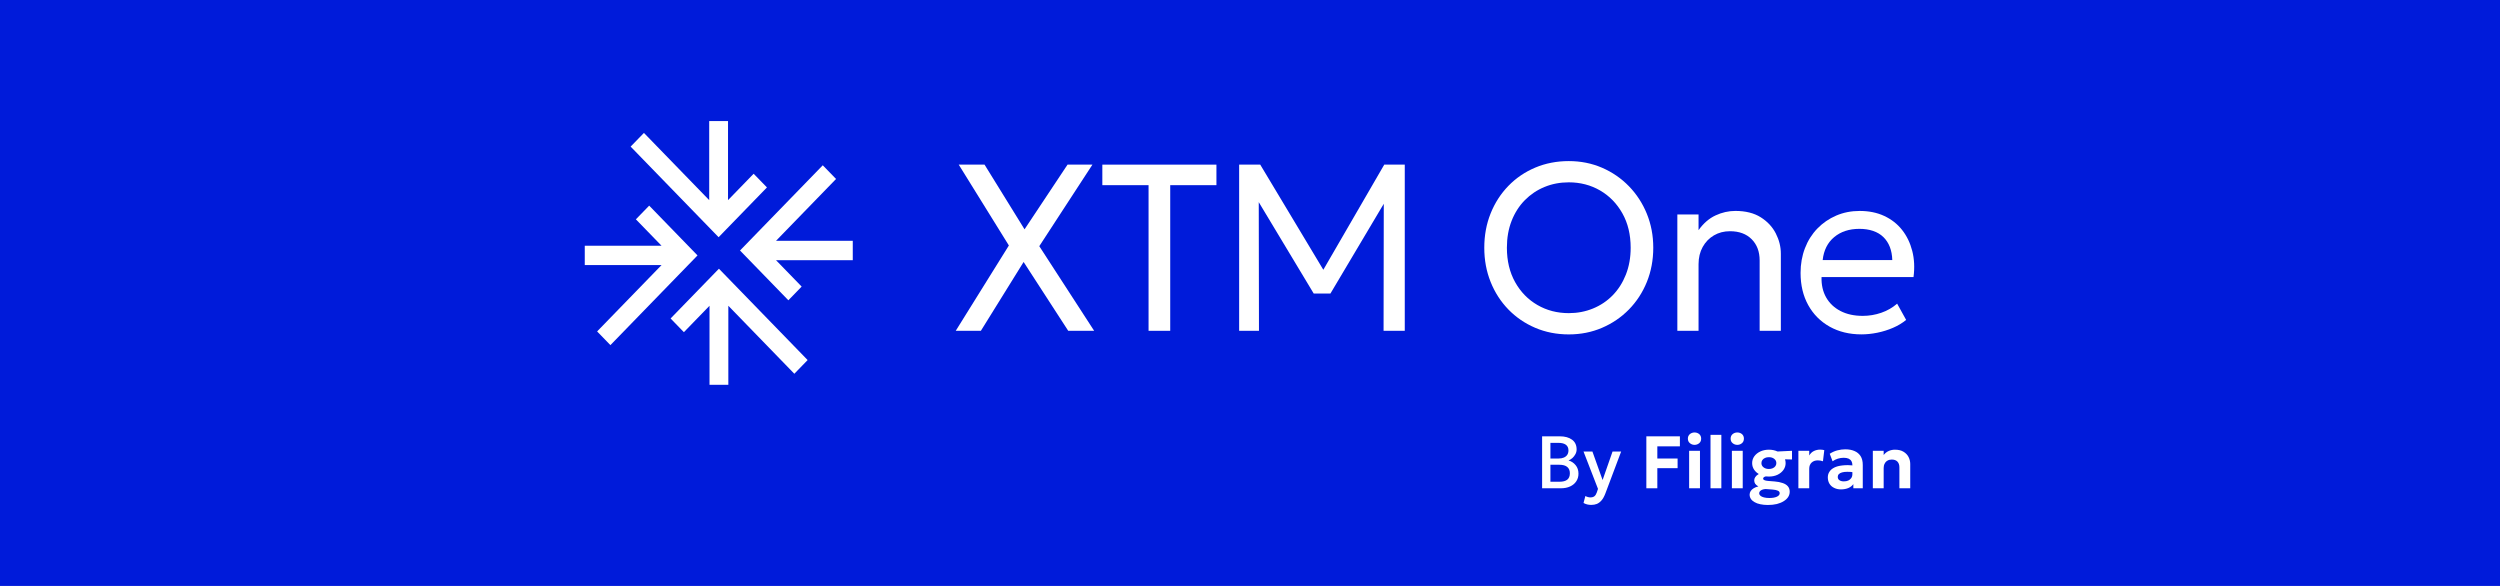
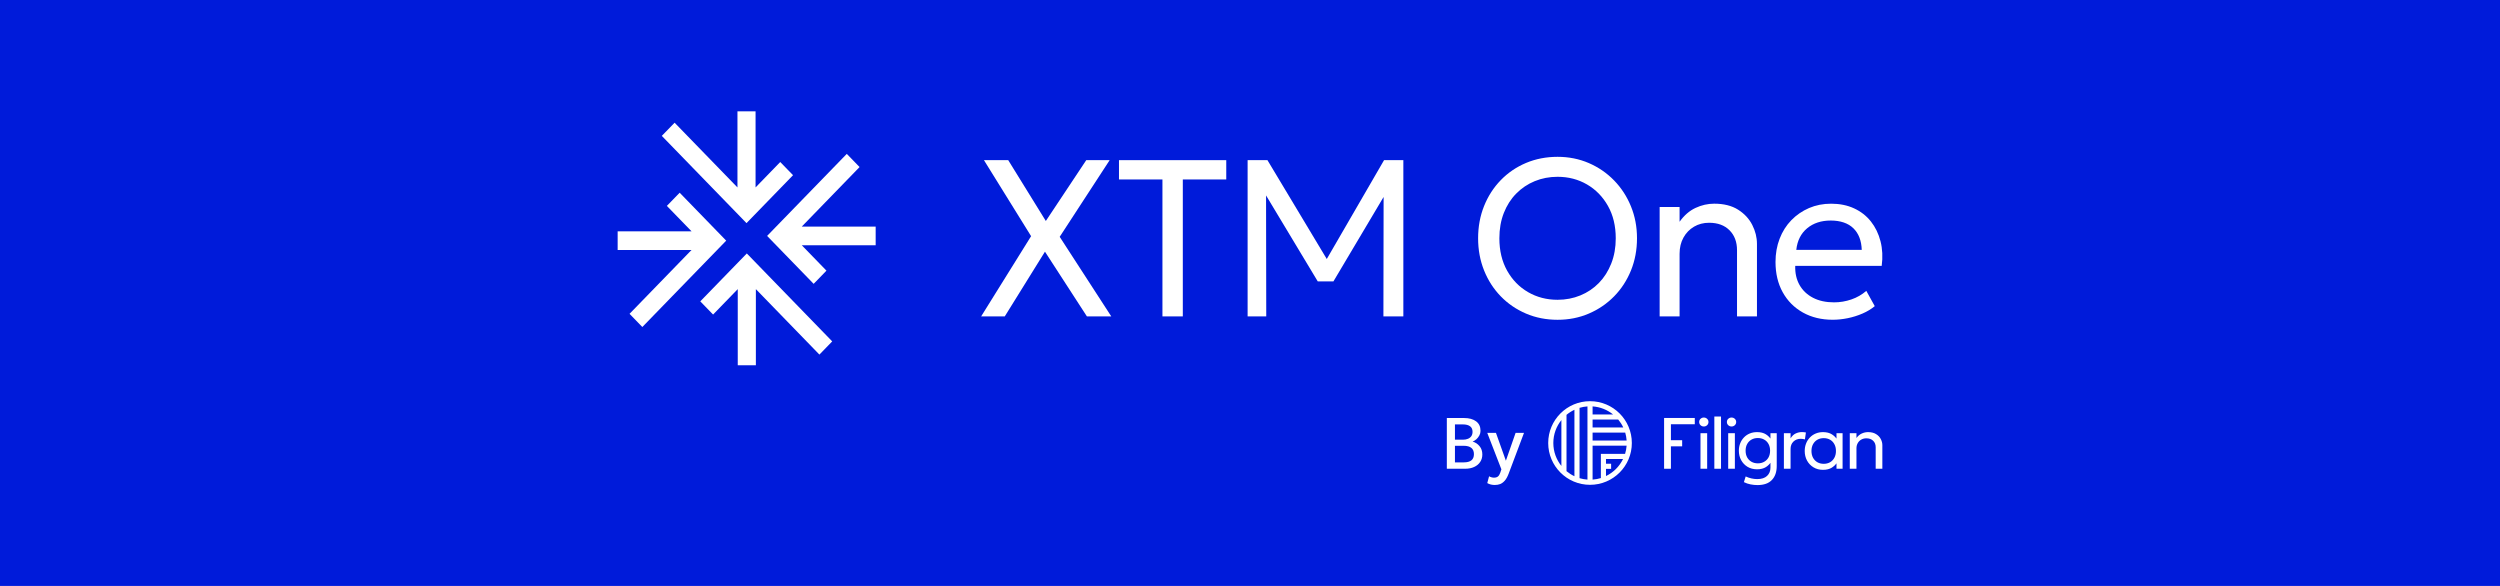
<svg xmlns="http://www.w3.org/2000/svg" width="1280" height="300" viewBox="0 0 1280 300" role="img" aria-label="XTM One by Filigran">
  <defs>
    <path id="gh400-B" d="M91 0V-700H331Q432 -700 494 -655Q556 -610 556 -523Q556 -490 540 -460Q524 -430 500 -408Q475 -386 447 -375Q505 -358 543 -311Q581 -265 581 -197Q581 -139 552 -95Q523 -50 469 -25Q416 0 342 0ZM203 -88H324Q395 -88 430 -116Q465 -144 465 -202Q465 -258 430 -287Q395 -317 322 -317H203ZM203 -401H314Q354 -401 384 -414Q414 -427 430 -451Q446 -476 446 -510Q446 -560 412 -586Q377 -612 312 -612H203Z" />
    <path id="gh400-y" d="M119 224Q92 224 66 218Q40 212 15 198L40 104Q55 113 74 118Q92 123 107 123Q142 123 162 107Q182 91 194 56L210 8L15 -495H135L272 -111L406 -495H522L309 71Q286 131 257 164Q228 197 194 211Q160 224 119 224Z" />
-     <path id="gh600-F" d="M85 0V-700H537V-565H233V-401H506V-271H233V0Z" />
-     <path id="gh600-i" d="M71 0V-505H217V0ZM144 -585Q108 -585 81 -608Q54 -630 54 -669Q54 -707 81 -730Q108 -752 144 -752Q180 -752 207 -730Q233 -707 233 -669Q233 -630 207 -608Q180 -585 144 -585Z" />
-     <path id="gh600-l" d="M71 0V-720H217V0Z" />
-     <path id="gh600-g" d="M268 225Q212 225 166 215Q121 206 89 187Q56 169 39 143Q22 117 22 85Q22 60 36 38Q50 16 76 0Q103 -17 140 -25Q111 -41 97 -61Q84 -81 84 -106Q84 -129 97 -149Q110 -170 135 -186Q159 -202 192 -212Q224 -221 263 -222L291 -164Q262 -165 243 -161Q223 -156 214 -149Q204 -141 204 -130Q204 -117 220 -110Q236 -102 271 -99L358 -92Q421 -87 466 -71Q512 -56 537 -27Q562 2 562 47Q562 85 541 118Q520 150 481 174Q443 198 389 212Q334 225 268 225ZM288 131Q352 131 390 113Q427 95 427 67Q427 44 404 33Q380 21 331 17L236 10Q209 12 190 20Q171 28 161 40Q151 52 151 67Q151 86 168 101Q184 115 215 123Q246 131 288 131ZM282 -158Q216 -158 165 -182Q114 -206 85 -247Q56 -288 56 -339Q56 -390 85 -431Q115 -472 166 -496Q217 -520 282 -520Q346 -520 397 -496Q448 -472 477 -431Q507 -390 507 -339Q507 -289 478 -248Q449 -207 398 -182Q347 -158 282 -158ZM282 -260Q310 -260 333 -270Q356 -280 369 -298Q382 -316 382 -339Q382 -375 353 -397Q325 -419 282 -419Q252 -419 230 -409Q207 -399 194 -381Q181 -363 181 -339Q181 -304 210 -282Q238 -260 282 -260ZM358 -394 303 -491 593 -505 593 -388Z" />
-     <path id="gh600-r" d="M71 0V-505H217V-442Q242 -484 280 -502Q319 -521 364 -521Q380 -521 394 -519Q407 -517 420 -514L402 -364Q386 -370 368 -373Q350 -376 332 -376Q282 -376 250 -347Q217 -317 217 -263V0Z" />
-     <path id="gh600-a" d="M212 15Q161 15 121 -5Q81 -24 58 -60Q35 -97 35 -147Q35 -190 57 -223Q78 -257 122 -279Q166 -301 233 -308Q300 -316 391 -307L393 -214Q339 -223 297 -222Q255 -222 227 -214Q198 -206 184 -191Q169 -176 169 -154Q169 -124 191 -109Q214 -93 251 -93Q284 -93 310 -104Q336 -116 351 -138Q366 -160 366 -191V-313Q366 -342 354 -364Q342 -386 316 -399Q290 -411 248 -411Q209 -411 170 -399Q132 -387 99 -364L61 -465Q110 -497 164 -511Q219 -525 270 -525Q342 -525 394 -502Q447 -480 477 -433Q506 -387 506 -314V0H379V-56Q354 -22 311 -3Q267 15 212 15Z" />
-     <path id="gh600-n" d="M71 0V-505H217V-448Q246 -486 286 -503Q325 -520 369 -520Q440 -520 485 -492Q531 -464 553 -420Q575 -376 575 -328V0H429V-282Q429 -331 403 -359Q376 -387 326 -387Q293 -387 269 -373Q244 -359 231 -333Q217 -308 217 -274V0Z" />
  </defs>
  <rect width="1280" height="300" fill="#001BDA" />
-   <svg x="299.40" y="62" width="681.20" height="135.20" viewBox="0 0 131.0 26.0" fill="none">
-     <g clip-path="url(#xtm-one-clip0_7577_16278)">
-       <path d="M18.83 11.789L24.742 5.699L23.434 4.351L15.286 12.742L20.046 17.644L21.355 16.295L18.83 13.695H26.388V11.789H18.83Z" fill="white" />
-       <path d="M17.938 6.531L16.628 5.184L14.105 7.783V0H12.253V7.783L5.826 1.164L4.516 2.511L13.178 11.433L17.938 6.531Z" fill="white" />
-       <path d="M6.343 8.324L5.033 9.672L7.558 12.272H0V14.179H7.558L1.216 20.71L2.525 22.058L11.102 13.226L6.343 8.324Z" fill="white" />
-       <path d="M8.451 19.435L9.76 20.784L12.283 18.184V25.968H14.136V18.184L20.634 24.878L21.944 23.529L13.21 14.535L8.451 19.435Z" fill="white" />
-       <path d="M49.985 4.287H47.534L43.301 10.657L39.363 4.287H36.821L41.758 12.247L36.526 20.649H39.001L43.21 13.871L47.602 20.649H50.155L44.753 12.316L49.985 4.287Z" fill="white" />
-       <path d="M50.961 6.309H55.512V20.649H57.645V6.309H62.195V4.287H50.961V6.309Z" fill="white" />
-       <path d="M72.72 14.639L66.508 4.287H64.431V20.649H66.383L66.362 7.981L71.774 16.98H73.419L78.672 8.141L78.651 20.649H80.739V4.287H78.719L72.72 14.639Z" fill="white" />
-       <path d="M104.576 9.132C104.156 8.1 103.567 7.194 102.811 6.415C102.054 5.636 101.171 5.029 100.161 4.592C99.151 4.156 98.059 3.938 96.886 3.938C95.713 3.938 94.598 4.152 93.584 4.58C92.57 5.009 91.689 5.609 90.94 6.38C90.191 7.152 89.608 8.055 89.192 9.092C88.775 10.129 88.568 11.254 88.568 12.47C88.568 13.685 88.777 14.799 89.192 15.836C89.608 16.873 90.191 17.776 90.94 18.548C91.689 19.319 92.57 19.92 93.584 20.354C94.598 20.786 95.699 21.003 96.886 21.003C98.074 21.003 99.15 20.786 100.161 20.354C101.171 19.922 102.054 19.319 102.811 18.548C103.567 17.776 104.155 16.873 104.576 15.836C104.995 14.8 105.206 13.678 105.206 12.47C105.206 11.262 104.995 10.166 104.576 9.133V9.132ZM102.511 15.111C102.197 15.905 101.764 16.585 101.212 17.151C100.66 17.716 100.012 18.15 99.271 18.453C98.529 18.758 97.735 18.909 96.888 18.909C95.754 18.909 94.724 18.643 93.802 18.109C92.878 17.575 92.147 16.825 91.606 15.859C91.065 14.893 90.794 13.763 90.794 12.47C90.794 11.496 90.949 10.614 91.259 9.822C91.569 9.032 92.002 8.353 92.558 7.789C93.114 7.225 93.761 6.789 94.499 6.486C95.236 6.182 96.033 6.03 96.888 6.03C98.022 6.03 99.05 6.298 99.968 6.83C100.888 7.364 101.619 8.114 102.164 9.08C102.709 10.046 102.981 11.176 102.981 12.47C102.981 13.436 102.824 14.316 102.51 15.111H102.511Z" fill="white" />
-       <path d="M112.763 10.844C113.663 10.844 114.374 11.107 114.897 11.633C115.419 12.159 115.68 12.854 115.68 13.719V20.65H117.768V13.053C117.768 12.375 117.604 11.713 117.274 11.066C116.945 10.419 116.449 9.888 115.787 9.47C115.126 9.054 114.291 8.845 113.286 8.845C112.62 8.845 111.969 8.993 111.334 9.289C110.699 9.585 110.142 10.068 109.665 10.738V9.195H107.577V20.649H109.665V14.092C109.665 13.445 109.802 12.879 110.074 12.392C110.346 11.904 110.715 11.525 111.18 11.252C111.645 10.979 112.173 10.843 112.763 10.843V10.844Z" fill="white" />
-       <path d="M122.574 20.241C123.478 20.747 124.521 21 125.701 21C126.208 21 126.73 20.945 127.267 20.837C127.803 20.728 128.321 20.566 128.816 20.352C129.312 20.137 129.741 19.878 130.104 19.575L129.218 17.974C128.765 18.371 128.243 18.671 127.653 18.874C127.063 19.077 126.457 19.178 125.837 19.178C124.99 19.178 124.258 19.019 123.641 18.7C123.025 18.38 122.553 17.934 122.228 17.362C121.903 16.789 121.752 16.121 121.775 15.357H130.831C130.952 14.43 130.91 13.571 130.705 12.779C130.501 11.989 130.167 11.299 129.701 10.711C129.236 10.122 128.649 9.665 127.942 9.337C127.235 9.009 126.43 8.847 125.53 8.847C124.698 8.847 123.929 8.999 123.222 9.302C122.515 9.607 121.896 10.03 121.366 10.576C120.837 11.121 120.428 11.768 120.141 12.516C119.854 13.264 119.71 14.075 119.71 14.947C119.71 16.155 119.961 17.213 120.464 18.119C120.967 19.027 121.671 19.734 122.575 20.241H122.574ZM123.021 11.422C123.672 10.881 124.497 10.61 125.496 10.61C126.494 10.61 127.315 10.88 127.867 11.422C128.419 11.963 128.711 12.718 128.741 13.684H121.886C121.992 12.718 122.371 11.964 123.021 11.422Z" fill="white" />
-     </g>
-     <defs>
-       <clipPath id="xtm-one-clip0_7577_16278">
-         <rect width="131" height="26" fill="white" />
-       </clipPath>
-     </defs>
-   </svg>
-   <g fill="#FFFFFF" transform="translate(786.1 250) scale(0.038)">
+   <g fill="#FFFFFF" transform="translate(316.236 57.000) scale(5.00624)">
+     <path d="M18.83 11.789L24.742 5.699L23.434 4.351L15.286 12.742L20.046 17.644L21.355 16.295L18.83 13.695H26.388V11.789H18.83Z" />
+     <path d="M17.938 6.531L16.628 5.184L14.105 7.783V0H12.253V7.783L5.826 1.164L4.516 2.511L13.178 11.433L17.938 6.531Z" />
+     <path d="M6.343 8.324L5.033 9.672L7.558 12.272H0V14.179H7.558L1.216 20.71L2.525 22.058L11.102 13.226L6.343 8.324Z" />
+     <path d="M8.451 19.435L9.76 20.784L12.283 18.184V25.968H14.136V18.184L20.634 24.878L21.944 23.529L13.21 14.535L8.451 19.435Z" />
+   </g>
+   <g fill="#FFFFFF" transform="translate(323.749 61.037) scale(4.8894)">
+     <path d="M49.985 4.287H47.534L43.301 10.657L39.363 4.287H36.821L41.758 12.247L36.526 20.649H39.001L43.21 13.871L47.602 20.649H50.155L44.753 12.316L49.985 4.287Z" />
+     <path d="M50.961 6.309H55.512V20.649H57.645V6.309H62.195V4.287H50.961V6.309Z" />
+     <path d="M72.72 14.639L66.508 4.287H64.431V20.649H66.383L66.362 7.981L71.774 16.98H73.419L78.672 8.141L78.651 20.649H80.739V4.287H78.719L72.72 14.639Z" />
+     <path d="M104.576 9.132C104.156 8.1 103.567 7.194 102.811 6.415C102.054 5.636 101.171 5.029 100.161 4.592C99.151 4.156 98.059 3.938 96.886 3.938C95.713 3.938 94.598 4.152 93.584 4.58C92.57 5.009 91.689 5.609 90.94 6.38C90.191 7.152 89.608 8.055 89.192 9.092C88.775 10.129 88.568 11.254 88.568 12.47C88.568 13.685 88.777 14.799 89.192 15.836C89.608 16.873 90.191 17.776 90.94 18.548C91.689 19.319 92.57 19.92 93.584 20.354C94.598 20.786 95.699 21.003 96.886 21.003C98.074 21.003 99.15 20.786 100.161 20.354C101.171 19.922 102.054 19.319 102.811 18.548C103.567 17.776 104.155 16.873 104.576 15.836C104.995 14.8 105.206 13.678 105.206 12.47C105.206 11.262 104.995 10.166 104.576 9.133V9.132ZM102.511 15.111C102.197 15.905 101.764 16.585 101.212 17.151C100.66 17.716 100.012 18.15 99.271 18.453C98.529 18.758 97.735 18.909 96.888 18.909C95.754 18.909 94.724 18.643 93.802 18.109C92.878 17.575 92.147 16.825 91.606 15.859C91.065 14.893 90.794 13.763 90.794 12.47C90.794 11.496 90.949 10.614 91.259 9.822C91.569 9.032 92.002 8.353 92.558 7.789C93.114 7.225 93.761 6.789 94.499 6.486C95.236 6.182 96.033 6.03 96.888 6.03C98.022 6.03 99.05 6.298 99.968 6.83C100.888 7.364 101.619 8.114 102.164 9.08C102.709 10.046 102.981 11.176 102.981 12.47C102.981 13.436 102.824 14.316 102.51 15.111H102.511Z" />
+     <path d="M112.763 10.844C113.663 10.844 114.374 11.107 114.897 11.633C115.419 12.159 115.68 12.854 115.68 13.719V20.65H117.768V13.053C117.768 12.375 117.604 11.713 117.274 11.066C116.945 10.419 116.449 9.888 115.787 9.47C115.126 9.054 114.291 8.845 113.286 8.845C112.62 8.845 111.969 8.993 111.334 9.289C110.699 9.585 110.142 10.068 109.665 10.738V9.195H107.577V20.649H109.665V14.092C109.665 13.445 109.802 12.879 110.074 12.392C110.346 11.904 110.715 11.525 111.18 11.252C111.645 10.979 112.173 10.843 112.763 10.843V10.844Z" />
+     <path d="M122.574 20.241C123.478 20.747 124.521 21 125.701 21C126.208 21 126.73 20.945 127.267 20.837C127.803 20.728 128.321 20.566 128.816 20.352C129.312 20.137 129.741 19.878 130.104 19.575L129.218 17.974C128.765 18.371 128.243 18.671 127.653 18.874C127.063 19.077 126.457 19.178 125.837 19.178C124.99 19.178 124.258 19.019 123.641 18.7C123.025 18.38 122.553 17.934 122.228 17.362C121.903 16.789 121.752 16.121 121.775 15.357H130.831C130.952 14.43 130.91 13.571 130.705 12.779C130.501 11.989 130.167 11.299 129.701 10.711C129.236 10.122 128.649 9.665 127.942 9.337C127.235 9.009 126.43 8.847 125.53 8.847C124.698 8.847 123.929 8.999 123.222 9.302C122.515 9.607 121.896 10.03 121.366 10.576C120.837 11.121 120.428 11.768 120.141 12.516C119.854 13.264 119.71 14.075 119.71 14.947C119.71 16.155 119.961 17.213 120.464 18.119C120.967 19.027 121.671 19.734 122.575 20.241H122.574ZM123.021 11.422C123.672 10.881 124.497 10.61 125.496 10.61C126.494 10.61 127.315 10.88 127.867 11.422C128.419 11.963 128.711 12.718 128.741 13.684H121.886C121.992 12.718 122.371 11.964 123.021 11.422Z" />
+   </g>
+   <g fill="#FFFFFF" transform="translate(737.4 240) scale(0.0371)">
    <use href="#gh400-B" x="0" />
    <use href="#gh400-y" x="634" />
  </g>
-   <g fill="#FFFFFF" transform="translate(839.7 250) scale(0.038)">
-     <use href="#gh600-F" x="0" />
-     <use href="#gh600-i" x="590.5" />
-     <use href="#gh600-l" x="878.5" />
-     <use href="#gh600-i" x="1166.5" />
-     <use href="#gh600-g" x="1454.5" />
-     <use href="#gh600-r" x="2062.5" />
-     <use href="#gh600-a" x="2495" />
-     <use href="#gh600-n" x="3065.5" />
+   <g fill="#FFFFFF" transform="translate(792.683 205.409) scale(1.22202)">
+     <path fill-rule="evenodd" clip-rule="evenodd" d="M5.522 7.909C3.41 10.541 2.147 13.883 2.147 17.52C2.147 21.157 3.41 24.498 5.522 27.131V7.909ZM7.669 5.718V29.322C8.673 30.161 9.786 30.874 10.984 31.437V3.602C9.786 4.165 8.673 4.879 7.669 5.718ZM13.131 2.783V32.256C14.193 32.572 15.302 32.776 16.446 32.855V2.184C15.302 2.263 14.193 2.467 13.131 2.783ZM18.593 2.184V5.549H27.165C24.788 3.632 21.828 2.408 18.593 2.184ZM29.344 7.696H18.593V11.013H31.451C30.891 9.815 30.18 8.702 29.344 7.696ZM32.265 13.161H18.593V16.475H32.857C32.78 15.332 32.578 14.222 32.265 13.161ZM32.853 18.623H18.593V32.855C19.793 32.772 20.954 32.552 22.062 32.209V22.071H32.207C32.548 20.969 32.768 19.815 32.853 18.623ZM31.359 24.218H24.21V26.199H26.357V28.346H24.21V31.363C27.323 29.856 29.85 27.33 31.359 24.218ZM0 17.52C0 7.844 7.844 0 17.52 0C27.195 0 35.039 7.844 35.039 17.52C35.039 27.195 27.195 35.039 17.52 35.039C7.844 35.039 0 27.195 0 17.52Z" />
+     <path d="M126.352 28.307V13.413H129.149V15.419C129.787 14.548 130.531 13.92 131.382 13.535C132.234 13.15 133.105 12.957 133.996 12.957C135.344 12.957 136.458 13.231 137.34 13.778C138.231 14.315 138.895 15.004 139.331 15.845C139.776 16.686 139.999 17.547 139.999 18.428V28.307H137.203V19.295C137.203 18.17 136.854 17.268 136.154 16.59C135.455 15.901 134.503 15.556 133.297 15.556C132.507 15.556 131.798 15.733 131.17 16.088C130.552 16.433 130.06 16.924 129.696 17.562C129.331 18.201 129.149 18.935 129.149 19.766V28.307H126.352Z" />
+     <path d="M115.131 28.763C113.632 28.763 112.304 28.413 111.149 27.714C109.994 27.015 109.092 26.073 108.444 24.887C107.796 23.692 107.472 22.349 107.472 20.86C107.472 19.746 107.659 18.707 108.034 17.745C108.409 16.782 108.935 15.946 109.614 15.237C110.293 14.518 111.099 13.96 112.031 13.565C112.973 13.16 114.007 12.957 115.131 12.957C116.63 12.957 117.877 13.271 118.869 13.9C119.862 14.528 120.637 15.328 121.195 16.301L120.784 16.909V13.413H123.337V28.307H120.784V24.811L121.195 25.404C120.637 26.377 119.862 27.182 118.869 27.82C117.877 28.449 116.63 28.763 115.131 28.763ZM115.435 26.24C116.428 26.24 117.309 26.022 118.079 25.587C118.849 25.141 119.452 24.518 119.888 23.717C120.334 22.907 120.557 21.954 120.557 20.86C120.557 19.756 120.334 18.803 119.888 18.003C119.452 17.192 118.849 16.569 118.079 16.134C117.309 15.698 116.428 15.48 115.435 15.48C114.442 15.48 113.561 15.698 112.791 16.134C112.021 16.569 111.413 17.192 110.967 18.003C110.521 18.803 110.298 19.756 110.298 20.86C110.298 21.954 110.521 22.907 110.967 23.717C111.413 24.518 112.021 25.141 112.791 25.587C113.561 26.022 114.442 26.24 115.435 26.24Z" />
+     <path d="M98.746 28.307V13.413H101.542V15.571C102.139 14.599 102.849 13.92 103.669 13.535C104.5 13.14 105.382 12.942 106.314 12.942C106.607 12.942 106.891 12.957 107.165 12.988C107.438 13.018 107.707 13.059 107.97 13.109L107.56 16.012C107.276 15.931 106.987 15.87 106.694 15.83C106.4 15.779 106.111 15.754 105.827 15.754C104.581 15.754 103.553 16.144 102.742 16.924C101.942 17.694 101.542 18.727 101.542 20.024V28.307H98.746Z" />
+     <path d="M87.675 35.146C86.712 35.146 85.745 35.049 84.772 34.857C83.799 34.664 82.872 34.35 81.991 33.915L82.735 31.529C83.536 31.904 84.346 32.182 85.167 32.364C85.988 32.547 86.793 32.638 87.583 32.638C89.377 32.638 90.745 32.197 91.687 31.316C92.639 30.434 93.115 29.274 93.115 27.836V24.599L93.51 25.191C92.963 26.174 92.198 26.98 91.215 27.608C90.233 28.226 88.997 28.535 87.507 28.535C85.988 28.535 84.655 28.19 83.51 27.501C82.365 26.802 81.474 25.865 80.836 24.69C80.197 23.515 79.878 22.198 79.878 20.738C79.878 19.654 80.061 18.641 80.425 17.699C80.79 16.757 81.307 15.931 81.975 15.222C82.654 14.502 83.46 13.945 84.392 13.55C85.324 13.155 86.362 12.957 87.507 12.957C88.997 12.957 90.233 13.267 91.215 13.884C92.198 14.502 92.963 15.303 93.51 16.286L93.115 16.894V13.398H95.745V27.137C95.745 29.649 95.065 31.61 93.708 33.018C92.36 34.436 90.349 35.146 87.675 35.146ZM87.842 26.042C88.835 26.042 89.716 25.825 90.486 25.389C91.266 24.953 91.874 24.34 92.31 23.55C92.745 22.76 92.963 21.823 92.963 20.738C92.963 19.665 92.745 18.733 92.31 17.942C91.874 17.142 91.266 16.524 90.486 16.088C89.716 15.652 88.835 15.435 87.842 15.435C86.839 15.435 85.952 15.652 85.182 16.088C84.412 16.524 83.804 17.142 83.359 17.942C82.923 18.733 82.705 19.665 82.705 20.738C82.705 21.823 82.923 22.76 83.359 23.55C83.804 24.34 84.412 24.953 85.182 25.389C85.952 25.825 86.839 26.042 87.842 26.042Z" />
+     <path d="M75.411 28.307V13.413H78.207V28.307H75.411ZM76.809 10.602C76.282 10.602 75.826 10.425 75.441 10.07C75.056 9.715 74.864 9.264 74.864 8.717C74.864 8.17 75.056 7.724 75.441 7.38C75.826 7.025 76.282 6.848 76.809 6.848C77.346 6.848 77.801 7.025 78.176 7.38C78.561 7.724 78.754 8.17 78.754 8.717C78.754 9.264 78.561 9.715 78.176 10.07C77.801 10.425 77.346 10.602 76.809 10.602Z" />
+     <path d="M69.605 28.307V6.423H72.402V28.307H69.605Z" />
+     <path d="M63.802 28.307V13.413H66.599V28.307H63.802ZM65.2 10.602C64.674 10.602 64.217 10.425 63.832 10.07C63.447 9.715 63.255 9.264 63.255 8.717C63.255 8.17 63.447 7.724 63.832 7.38C64.217 7.025 64.674 6.848 65.2 6.848C65.737 6.848 66.193 7.025 66.568 7.38C66.953 7.724 67.145 8.17 67.145 8.717C67.145 9.264 66.953 9.715 66.568 10.07C66.193 10.425 65.737 10.602 65.2 10.602Z" />
+     <path d="M48.553 28.307V7.03H61.411V9.66H51.411V16.346H56.123V18.915H51.411V28.307H48.553Z" />
  </g>
</svg>
